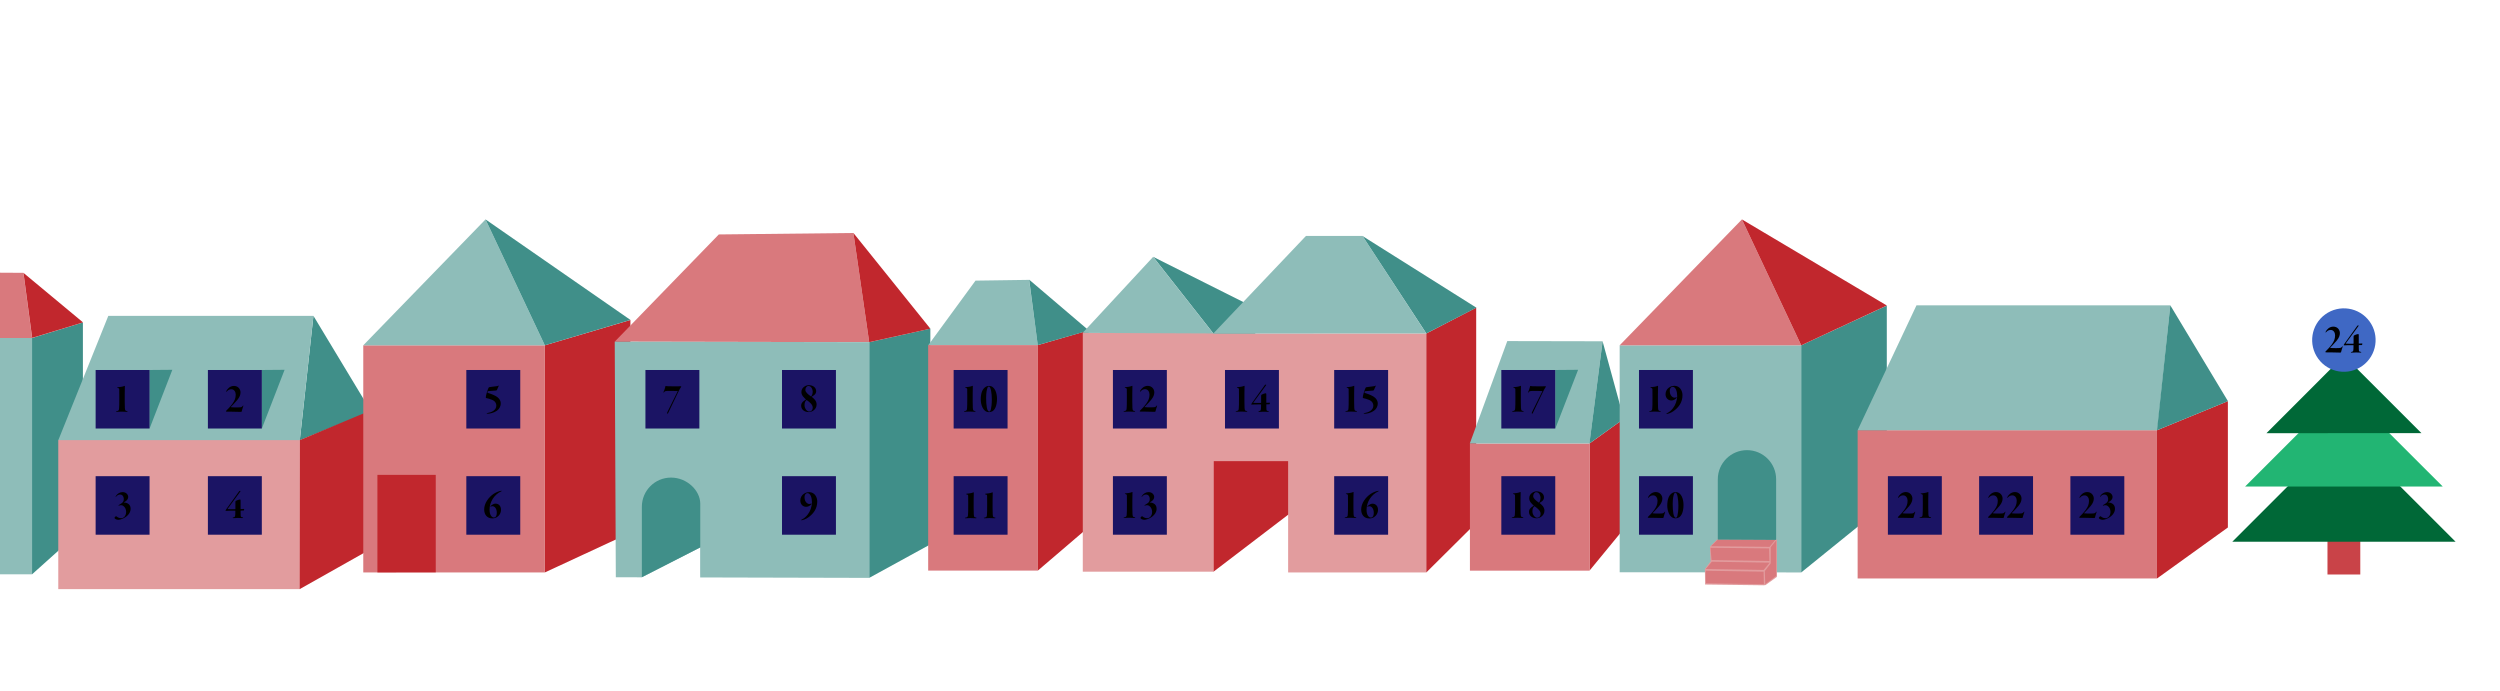
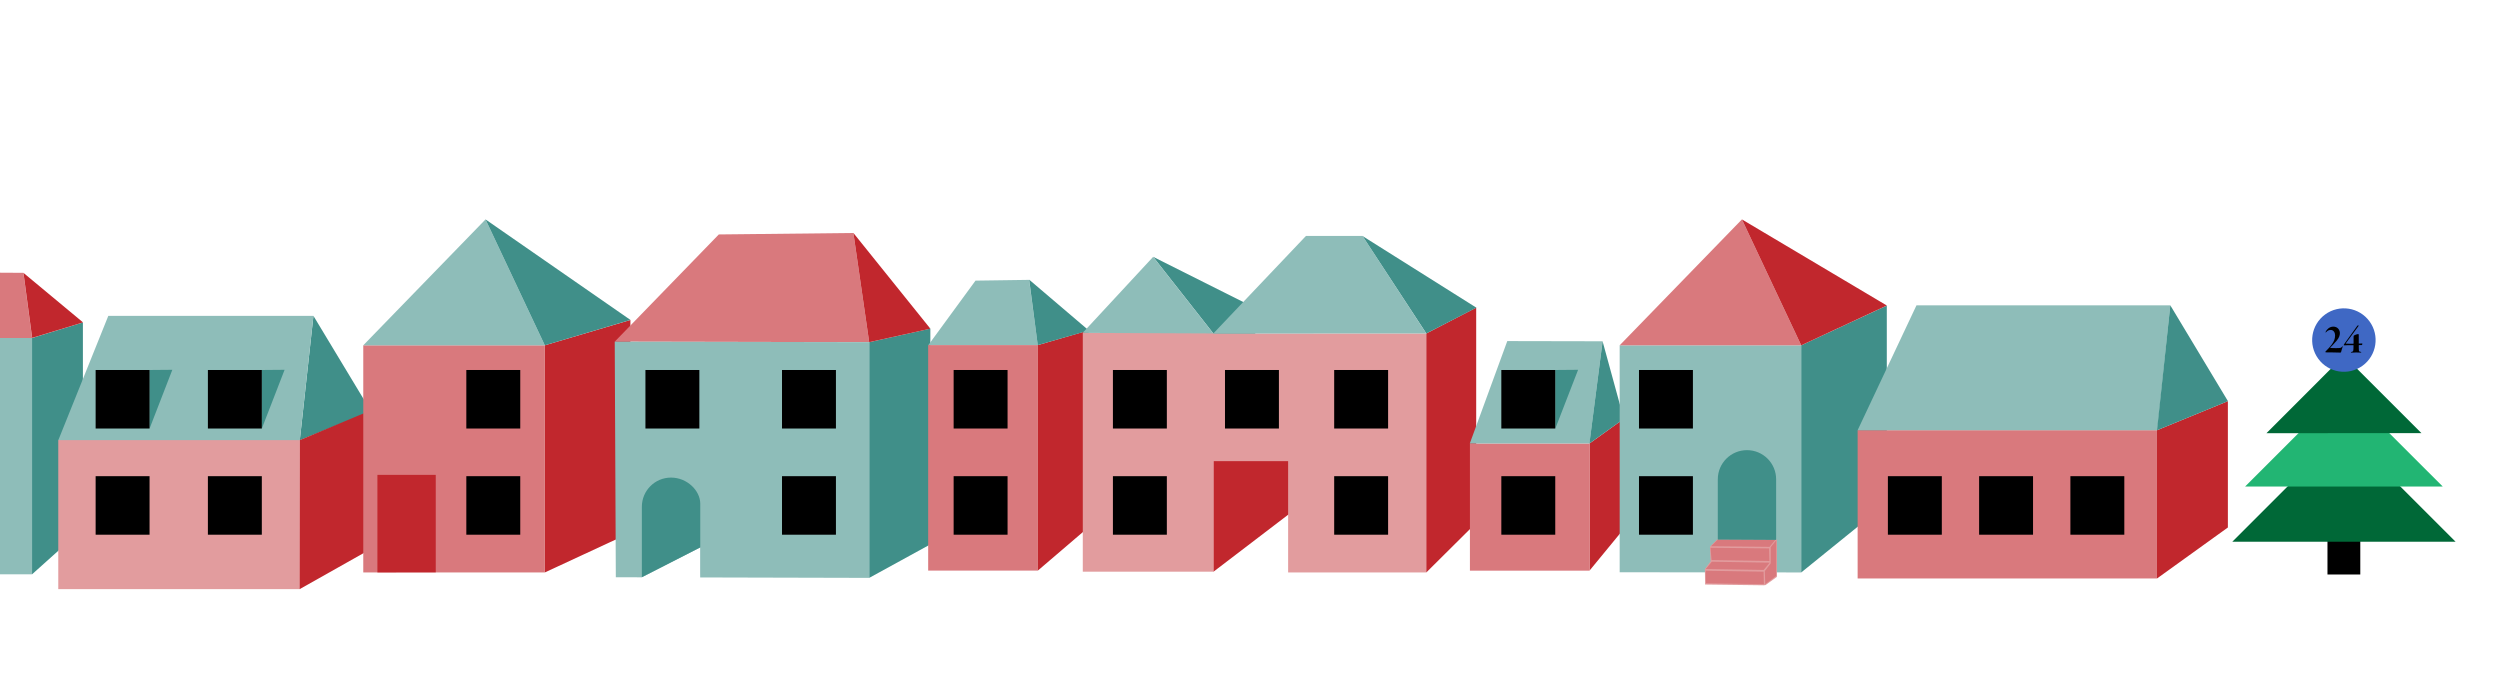
<svg xmlns="http://www.w3.org/2000/svg" version="1.1" id="husarod" x="0px" y="0px" viewBox="0 0 3908.2 1080" style="enable-background:new 0 0 3908.2 1080;" xml:space="preserve">
  <style type="text/css">
	.st0{fill:#D9797D;}
	.st1{fill:#8EBDB9;}
	.st2{fill:#408F89;}
	.st3{fill:#C1272D;}
	.st4{fill:#E29C9E;}
	.st5{fill:#5C9F9B;}
- 	.st6{fill:#C94348;}
	.st7{fill:#006837;}
	.st8{fill:#22B573;}
	.st9{fill:#3F68C4;}
	.st10{fill:#0071BC;}
	.st11{fill:#B3B3B3;}
	.st12{fill:#006837;}
	.st13{fill:#22B573;}
	.st14{fill:#666666;}
	.st15{fill:#F7931E;}
	.st16{fill:#F15A24;}
	.st17{fill:#D4145A;}
	.st18{fill:#2E3192;}
	.st19{fill:#9E005D;}
	.st20{fill:#A67C52;}
	.st21{fill:#754C24;}
	.st22{fill:#00A99D;}
	.st23{fill:#C1272D;}
	.st24{fill:#ED1E79;}
	.st25{fill:#39B54A;}
- 	.st26{fill:#1B1464;}
	.st27{display:inline;opacity:0.6;}
	.st28{opacity:0.8;fill:none;stroke:#000000;stroke-miterlimit:10;}
	.st29{display:inline;opacity:0.72;}
	.st30{fill:#C69C6D;}
	.st31{fill:url(#SVGID_1_);}
	.st32{fill:url(#SVGID_2_);}
	.st33{display:inline;opacity:0.8;fill:none;stroke:#000000;stroke-miterlimit:10;}
	.st34{display:inline;opacity:0.7;fill:#FCEE21;}
	.st35{display:inline;fill:#999999;}
	.st36{display:inline;fill:#FBAE17;}
	.st37{opacity:0.8;fill:#E6E6E6;}
	.st38{fill:#C7B299;}
	.st39{fill:#603813;stroke:#C69C6D;stroke-miterlimit:10;}
	.st40{display:inline;fill:#E6E6E6;}
	.st41{display:inline;fill:#9E005D;}
	.st42{display:inline;fill:#0071BC;}
	.st43{display:inline;fill:none;stroke:#ED1C24;stroke-miterlimit:10;}
	.st44{fill:#603813;}
	.st45{fill:none;stroke:#006837;stroke-width:2;stroke-linecap:round;stroke-miterlimit:10;stroke-dasharray:1.017,6.102;}
	.st46{display:inline;fill:#FFFF00;}
	.st47{fill:#FF00FF;}
	.st48{fill:#FF0000;}
	.st49{fill:#4D4D4D;}
	.st50{fill:#00FF00;}
	.st51{fill:none;}
	.st52{display:inline;fill:none;stroke:#006837;stroke-miterlimit:10;}
	.st53{display:inline;fill:#C69C6D;}
	.st54{display:inline;fill:none;stroke:#F2F2F2;stroke-miterlimit:10;}
	.st55{display:inline;fill:#4D4D4D;}
</style>
  <g>
    <polygon class="st0" points="0,528.4 0,426.3 36.6,426.5 50.2,528.4  " />
    <rect x="0" y="528.4" class="st1" width="50.1" height="369.4" />
    <polygon class="st2" points="129.6,826.5 50.1,897.8 50.1,528.4 129.6,504.1  " />
    <polygon class="st3" points="36.7,426.6 129.8,504 50.3,528.2  " />
    <polygon class="st4" points="469.1,921 91.1,921 91.1,688.1 170.3,645.3 469.1,645.3  " />
    <polygon class="st2" points="490,493.8 468.7,688.1 580.1,643.2  " />
    <polygon class="st1" points="468.7,688 91.2,688 169.3,493.8 490,493.8  " />
    <polygon class="st3" points="468.9,687.9 468.6,920.9 610.2,841.1 610.2,628.7  " />
    <rect x="567.9" y="539.8" class="st0" width="283.7" height="355.1" />
    <polygon class="st3" points="985.5,832.8 851.7,894.9 851.7,539.8 985.5,500.2  " />
    <polygon class="st1" points="567.9,539.8 759,343 851.7,539.8  " />
    <polygon class="st0" points="961,534.1 1123.7,366.5 1334.1,364.2 1358.8,534.9  " />
    <polygon class="st2" points="985.5,500.1 759,343 851.7,539.8  " />
    <polygon class="st2" points="1358.8,534.9 1454.4,513.7 1454.4,851 1358.8,903.4  " />
    <polygon class="st3" points="1334.1,364.2 1358.8,534.9 1454.4,513.8  " />
    <polygon class="st1" points="1451,539.8 1525,438.7 1608.8,437.5 1622.4,539.8  " />
    <rect x="1451" y="539.5" class="st0" width="171.3" height="352.5" />
    <polygon class="st3" points="1701.8,824.1 1622.3,892.1 1622.3,539.5 1701.8,516.4  " />
    <polygon class="st1" points="961,534.1 962.7,902.4 1003.4,902.5 1094.6,855.8 1094.6,902.7 1358.8,903.4 1358.8,534.9  " />
    <path class="st2" d="M1049,746.6L1049,746.6c-25.2,0-45.6,20.4-45.6,45.6v110.1l91.2-46.5v46.9l0.1-5V787.2   C1094.6,767,1074.2,746.6,1049,746.6z" />
    <polyline class="st3" points="590,894.8 590,742.4 681.2,742.4 681.2,894.7  " />
    <polygon class="st2" points="233.8,578.4 269.4,578.1 233.8,670  " />
    <polygon class="st2" points="409.3,578.4 444.9,578.1 409.3,670  " />
    <polygon class="st2" points="1608.9,437.2 1702.1,516.6 1622.3,539.5  " />
    <polygon class="st5" points="1962.3,635.9 1897.1,674.6 1897.1,519.5 1962.3,480.8  " />
    <polygon class="st3" points="1896.8,674.7 1896.8,893.9 2015.9,803 2016.1,604  " />
    <polygon class="st4" points="1896.8,521.3 1896.8,520.4 1692.7,520.4 1692.7,893.7 1896.8,893.7 1896.8,720.9 2013.7,720.9    2013.7,894.9 2229.7,894.9 2229.7,521.3  " />
    <polygon class="st3" points="2229.7,521.3 2307.7,480.9 2307.7,817.4 2229.7,894.9  " />
    <polygon class="st2" points="2129.7,368.8 2308,481 2229.7,521.3  " />
    <polygon class="st2" points="1802.7,401.5 1961,480.9 1896.8,521.3  " />
    <polygon class="st1" points="1896.7,521.4 2041.6,368.8 2130.1,368.8 2229.7,521.3  " />
    <polygon class="st1" points="1692.5,520.4 1802.7,401.5 1896.8,521.3  " />
    <polygon class="st3" points="2536.9,828.7 2484.8,892.1 2484.8,693.3 2538.5,654.7  " />
    <rect x="2297.9" y="693.3" class="st0" width="186.8" height="198.8" />
    <polygon class="st1" points="2297.7,693.3 2356.3,533.2 2505.3,533.5 2484.8,693.3  " />
    <polygon class="st2" points="2505.3,533.6 2538.5,654.8 2484.7,693.3  " />
    <polygon class="st1" points="2815.8,894.9 2532,894.6 2532,539.8 2815.8,539.8  " />
    <polygon class="st2" points="2949.6,786.6 2815.8,894.9 2815.8,539.8 2949.6,477.7  " />
    <polygon class="st0" points="2532,539.8 2723.1,343 2815.8,539.8  " />
    <polygon class="st3" points="2949.6,477.6 2723.1,343 2815.8,539.8  " />
    <rect x="3638.5" y="775.5" class="st6" width="51.3" height="122.6" />
    <polygon class="st7" points="3489.7,846.9 3664.2,672.4 3838.8,846.9  " />
    <polygon class="st8" points="3509.7,760.6 3664.2,606.2 3818.7,760.6  " />
    <polygon class="st7" points="3543.1,677.2 3664.2,556 3785.4,677.1  " />
    <g>
      <polygon class="st4" points="2684.2,843.5 2777.8,843.5 2777.8,901.8 2760.1,914.6 2757.5,915 2665.5,913.8 2665.2,889.5     2674.1,877.6 2673.1,854.8   " />
      <g>
        <polygon class="st0" points="2766.3,854.9 2674.8,853.9 2685.3,843.5 2775.8,843.5    " />
        <polygon class="st0" points="2757.1,891 2666.6,889.5 2676.1,878.1 2766.6,879.6    " />
        <polygon class="st0" points="2766.1,877 2675.6,875.5 2674,856.3 2765.6,857.3    " />
        <polygon class="st0" points="2757.5,913.3 2667,911.8 2666.5,892.2 2757,893.7    " />
        <polygon class="st0" points="2759.6,913.1 2758.9,892.8 2768.1,880.7 2768.1,855.4 2776.8,844.6 2776.8,900.3    " />
      </g>
    </g>
    <path class="st2" d="M2685.4,843.5v-94.2c0-25.2,20.4-45.6,45.6-45.6h0c25.2,0,45.6,20.4,45.6,45.6v94.7" />
    <g>
      <ellipse transform="matrix(0.8081 -0.589 0.589 0.8081 390.0561 2260.333)" class="st9" cx="3664.2" cy="531.5" rx="49.6" ry="49.6" />
    </g>
    <polygon class="st2" points="2431.4,578.4 2467,578.1 2431.4,670  " />
    <rect x="2904" y="672.5" class="st0" width="467.9" height="231.8" />
    <polygon class="st1" points="3372.5,672.5 2904,672.5 2996,477.3 3392.8,477.3  " />
    <polygon class="st3" points="3371.9,672.6 3371.9,904.4 3482.8,824.6 3482.8,627.1  " />
    <polygon class="st2" points="3392.8,477.3 3372,672.6 3482.9,627.1  " />
  </g>
  <g class="ovirkur_gluggi_group">
    <g>
      <rect id="dagur4" x="325" y="744.4" class="st26 gluggi" width="84.3" height="91.5" />
    </g>
    <g>
      <rect id="dagur6" x="729" y="744.4" class="st26 gluggi" width="84.3" height="91.5" />
    </g>
    <g>
      <rect id="dagur5" x="729" y="578.4" class="st26 gluggi" width="84.3" height="91.5" />
    </g>
    <g>
      <rect id="dagur2" x="325" y="578.4" class="st26 gluggi" width="84.3" height="91.5" />
    </g>
    <g>
      <rect id="dagur1" x="149.5" y="578.4" class="st26 gluggi" width="84.3" height="91.5" />
    </g>
    <g>
      <rect id="dagur9" x="1222.5" y="744.4" class="st26 gluggi" width="84.3" height="91.5" />
    </g>
    <g>
      <rect id="dagur11" x="1490.8" y="744.4" class="st26 gluggi" width="84.3" height="91.5" />
    </g>
    <g>
      <rect id="dagur7" x="1009" y="578.4" class="st26 gluggi" width="84.3" height="91.5" />
    </g>
    <g>
      <rect id="dagur8" x="1222.5" y="578.4" class="st26 gluggi" width="84.3" height="91.5" />
    </g>
    <g>
      <rect id="dagur10" x="1490.8" y="578.4" class="st26 gluggi" width="84.3" height="91.5" />
    </g>
    <g>
      <rect id="dagur13" x="1739.8" y="744.4" class="st26 gluggi" width="84.3" height="91.5" />
    </g>
    <g>
      <rect id="dagur16" x="2085.7" y="744.4" class="st26 gluggi" width="84.3" height="91.5" />
    </g>
    <g>
      <rect id="dagur18" x="2347" y="744.4" class="st26 gluggi" width="84.3" height="91.5" />
    </g>
    <g>
      <rect id="dagur20" x="2562.2" y="744.4" class="st26 gluggi" width="84.3" height="91.5" />
    </g>
    <g>
      <rect id="dagur12" x="1739.8" y="578.4" class="st26 gluggi" width="84.3" height="91.5" />
    </g>
    <g>
      <rect id="dagur14" x="1915" y="578.4" class="st26 gluggi" width="84.3" height="91.5" />
    </g>
    <g>
      <rect id="dagur15" x="2085.7" y="578.4" class="st26 gluggi" width="84.3" height="91.5" />
    </g>
    <g>
      <rect id="dagur17" x="2347" y="578.4" class="st26 gluggi" width="84.3" height="91.5" />
    </g>
    <g>
      <rect id="dagur19" x="2562.2" y="578.4" class="st26 gluggi" width="84.3" height="91.5" />
    </g>
    <g>
      <rect id="dagur21" x="2951.3" y="744.4" class="st26 gluggi" width="84.3" height="91.5" />
    </g>
    <g>
      <rect id="dagur22" x="3093.9" y="744.4" class="st26 gluggi" width="84.3" height="91.5" />
    </g>
    <g>
      <rect id="dagur23" x="3236.6" y="744.4" class="st26 gluggi" width="84.3" height="91.5" />
    </g>
    <g>
      <rect id="dagur3" x="149.5" y="744.4" class="st26 gluggi" width="84.3" height="91.5" />
    </g>
  </g>
  <g id="Tölur">
    <g>
      <path class="tala" d="M1060.9,603.9c1.6-0.1,2.7-0.1,3.2-0.1c0.3,0,0.8,0.1,0.9,0.3s-0.1,0.5-0.2,0.7c-0.7,0.9-3,4.7-5.3,9.6    c-5,10.5-10.1,21.1-15.1,31.5c-0.2,0.4-0.4,0.8-0.7,0.8c-0.5,0-0.9-0.4-0.9-0.9c0-0.5,0.5-1.5,1.1-2.8    c5.5-10.9,10.9-21.9,15.5-31.3c0.1-0.2-0.1-0.4-0.3-0.4c-0.9-0.1-3.4-0.2-10-0.2c-4.9,0-5.5,0-7.1,0.1c-2.4,0.2-2.6,0.4-3.5,1.6    c-0.3,0.5-0.7,0.9-1.1,0.9c-0.3,0-0.5-0.5,0.1-1.5c0.4-0.8,2-4.5,2.5-7.3c0.1-0.6,0.2-1.2,0.3-1.4c0.1-0.2,0.5-0.1,0.9,0    c1.1,0.3,3.7,0.4,9.1,0.4C1057.5,604,1060.2,603.9,1060.9,603.9z" />
    </g>
    <g>
      <path class="tala" d="M1275.9,611.6c0,2.7-1.4,4.7-3.2,6.1c-1.3,1-2.4,1.7-3.7,2.5c-0.1,0.1-0.1,0.2,0.1,0.3    c3.1,2.5,7.5,5.9,7.5,11.8c0,4.4-2.2,7.4-4.8,9.3c-2.2,1.7-5.1,2.6-7.5,2.6c-6.9,0-11.9-4.1-11.9-10.1c0-3.2,1.6-5.3,4.3-7.4    c0.9-0.7,1.9-1.2,3-2c0.2-0.1,0.2-0.3,0.1-0.4c-2.7-2.5-7-6.1-7-11.3c0-4.3,2-6.9,4.9-8.8c2-1.3,4.4-2.1,6.9-2.1    C1271.6,602.3,1275.9,606.3,1275.9,611.6z M1268.3,642.3c1.3-1,2.2-2.6,2.2-5.3c0-4.3-4.5-8.2-9.2-11.5c-0.2-0.1-0.5-0.1-0.6,0.1    c-2.2,1.6-3,4.2-3,7.8c0,5.1,3.7,10,7.4,10C1266.4,643.3,1267.4,643,1268.3,642.3z M1259,609.7c0,3.2,4,6.8,8.8,10    c0.2,0.1,0.3,0,0.3-0.1c1.1-1.2,2.4-3.6,2.4-7.6c0-2.6-1.9-8.6-6.6-8.6C1261.1,603.3,1259,606.4,1259,609.7z" />
    </g>
    <g>
      <path class="tala" d="M1509.8,605.3c3.3-0.4,7.2-0.8,9.3-1.7c0.5-0.2,1.1-0.5,1.4-0.5c0.1,0,0.3,0.1,0.3,0.5    c0,0.9-0.1,7.4-0.2,11.9c-0.1,5.7,0,19.2,0.2,22c0.3,4.2,0.7,4.6,3.2,5c0.8,0.1,1.1,0.4,1.1,0.7s-0.4,0.5-1.3,0.5    c-3.8,0-6.2-0.3-8.4-0.3c-3.6,0-4.9,0.3-7.4,0.3c-0.6,0-1.1-0.1-1.1-0.5c0-0.3,0.3-0.4,1.1-0.5c3-0.5,3.8-1.4,3.8-5.1    c0.2-1.9,0.3-5.5,0.3-17.1c0-8.2,0-10.5-0.1-12.2c-0.1-0.7-0.3-1.1-1-1.5c-0.4-0.2-0.7-0.3-1.3-0.4c-0.3-0.1-1-0.3-1-0.5    S1509.2,605.4,1509.8,605.3z" />
      <path class="tala" d="M1558.6,623.2c0,11.7-3.5,17.4-7,19.6c-1.6,1-3.6,1.5-5.6,1.5c-9.5,0-12.8-12.2-12.8-19.8    c0-10.7,2.9-17.1,8.3-20.1c1.5-0.8,3-1.1,4.6-1.1C1555.7,603.2,1558.6,615.5,1558.6,623.2z M1543.8,605.9c-0.9,2.4-2.2,7-2.2,16.1    c0,11.2,1.2,21.4,4.9,21.4c0.9,0,1.7-0.4,2.5-3.3c0.7-2.6,1.5-8.6,1.5-15.3c0-10.3-1.6-20.6-4.7-20.6    C1545.1,604.2,1544.2,604.8,1543.8,605.9z" />
    </g>
    <g>
      <path class="tala" d="M1759.3,605.3c3.3-0.4,7.2-0.8,9.3-1.7c0.5-0.2,1.1-0.5,1.4-0.5c0.1,0,0.3,0.1,0.3,0.5    c0,0.9-0.1,7.4-0.2,11.9c-0.1,5.7,0,19.2,0.2,22c0.3,4.2,0.7,4.6,3.2,5c0.8,0.1,1.1,0.4,1.1,0.7s-0.4,0.5-1.3,0.5    c-3.8,0-6.2-0.3-8.4-0.3c-3.6,0-4.9,0.3-7.4,0.3c-0.6,0-1.1-0.1-1.1-0.5c0-0.3,0.3-0.4,1.1-0.5c3-0.5,3.8-1.4,3.8-5.1    c0.2-1.9,0.3-5.5,0.3-17.1c0-8.2,0-10.5-0.1-12.2c-0.1-0.7-0.3-1.1-1-1.5c-0.4-0.2-0.7-0.3-1.3-0.4c-0.3-0.1-1-0.3-1-0.5    S1758.7,605.4,1759.3,605.3z" />
      <path class="tala" d="M1804.5,613.3c0,3.4-1.1,7.1-4.9,11.7c-4.5,5.3-6.1,6.7-10.1,10.9c-0.2,0.1-0.2,0.5,0.3,0.6    c1.6,0.3,6.1,0.3,9.6,0.3c3.1,0,4.6-0.2,5.6-0.3c1.1-0.1,1.8-0.7,2.8-1.8c0.5-0.9,0.8-0.9,0.9-0.9c0.3,0,0.3,0.9-0.1,1.6    c-0.5,1.1-2.2,7.3-2.3,7.8c-0.1,0.6-1.4,0.6-1.8,0.6c-2.2,0-10.6-0.3-13.5-0.3c-0.9,0-6,0-6.4,0c-1.8,0-2.6-0.1-2.8-0.4    c-0.3-0.3,0.2-0.8,0.6-1.4c3-3.1,5.8-5.7,9.5-10.7c3.4-4.8,5.1-8.6,5.1-14.3c0-3.8-2.2-8.3-6.8-8.3c-2.5,0-4.8,0.8-6.8,3.1    c-0.5,0.5-0.8,0.9-1.1,0.9c-0.4,0-0.2-0.7,0.1-1.4c1.1-2.2,2.9-4.1,4.3-5.2c1.8-1.4,4.6-2.6,7.4-2.6    C1800.8,603.2,1804.5,608.4,1804.5,613.3z" />
    </g>
    <g>
      <path class="tala" d="M1934.6,605.3c3.3-0.4,7.2-0.8,9.3-1.7c0.5-0.2,1.1-0.5,1.4-0.5c0.1,0,0.3,0.1,0.3,0.5    c0,0.9-0.1,7.4-0.2,11.9c-0.1,5.7,0,19.2,0.2,22c0.3,4.2,0.7,4.6,3.2,5c0.8,0.1,1.1,0.4,1.1,0.7s-0.4,0.5-1.3,0.5    c-3.8,0-6.2-0.3-8.4-0.3c-3.6,0-4.9,0.3-7.4,0.3c-0.6,0-1.1-0.1-1.1-0.5c0-0.3,0.3-0.4,1.1-0.5c3-0.5,3.8-1.4,3.8-5.1    c0.2-1.9,0.3-5.5,0.3-17.1c0-8.2,0-10.5-0.1-12.2c-0.1-0.7-0.3-1.1-1-1.5c-0.4-0.2-0.7-0.3-1.3-0.4c-0.3-0.1-1-0.3-1-0.5    S1934,605.4,1934.6,605.3z" />
      <path class="tala" d="M1979.6,629.3c0,0.2,0.1,0.4,0.3,0.4c0.6,0,4.3-0.1,5.1-0.2c0,0,0.2,0.2,0.2,0.5s-0.1,1.6-0.6,2l-4.7,0.1    c-0.1,0-0.3,0.2-0.3,0.5c0,1.8,0,3.8,0.1,5.6c0.1,3.6,0.3,4.1,2.8,4.4c0.5,0.1,1.1,0.3,1.1,0.7c0,0.1-0.2,0.5-1.1,0.5    c-1.7,0.1-5.5-0.2-7.2-0.2c-2.9,0-5.1,0.3-7,0.3c-0.5,0-1.1-0.3-1.1-0.5c0-0.3,0.4-0.5,1.1-0.7c2.4-0.5,2.8-0.9,3-4.9    c0.1-1.6,0.1-3.6,0.1-5.1c0-0.2-0.1-0.5-0.3-0.5c-7.5,0-12.6,0.1-14.3,0.3c-0.4,0-0.8-0.3-0.8-0.5c0-0.2,0.2-0.3,0.9-1.6    l20.3-28.3c0.3-0.4,0.7-0.8,1.1-0.8h0.5c1.1,0,0.5,0.7,0.3,1.1l-19.9,27.1c0,0.1,0.1,0.3,0.3,0.3c0.5,0.2,9.2,0.1,11.7,0.1    c0.1,0,0.3-0.1,0.3-0.3V619c0-0.5,0.1-1.6,0.7-2c0.6-0.5,4.9-2.2,6.7-2.2c0.4,0,0.7,0.5,0.7,1.7L1979.6,629.3z" />
    </g>
    <g>
      <path class="tala" d="M2106.1,605.3c3.3-0.4,7.2-0.8,9.3-1.7c0.5-0.2,1.1-0.5,1.4-0.5c0.1,0,0.3,0.1,0.3,0.5    c0,0.9-0.1,7.4-0.2,11.9c-0.1,5.7,0,19.2,0.2,22c0.3,4.2,0.7,4.6,3.2,5c0.8,0.1,1.1,0.4,1.1,0.7s-0.4,0.5-1.3,0.5    c-3.8,0-6.2-0.3-8.4-0.3c-3.6,0-4.9,0.3-7.4,0.3c-0.6,0-1.1-0.1-1.1-0.5c0-0.3,0.3-0.4,1.1-0.5c3-0.5,3.8-1.4,3.8-5.1    c0.2-1.9,0.3-5.5,0.3-17.1c0-8.2,0-10.5-0.1-12.2c-0.1-0.7-0.3-1.1-1-1.5c-0.4-0.2-0.7-0.3-1.3-0.4c-0.3-0.1-1-0.3-1-0.5    S2105.4,605.4,2106.1,605.3z" />
      <path class="tala" d="M2150.7,603.3c-0.7,1.4-2,4.2-2.8,6.3c-0.1,0.3-0.9,1-1.3,1c-3.4,0.4-8.8,0.7-12.3,0.9    c-0.3,0-0.5,0.1-0.7,0.3c-0.2,0.3-0.5,1.2-0.6,1.6c-0.1,0.3,0,0.6,0.7,0.9c2.4,0.7,8.3,2.7,12,4.8c5.5,3,8.1,7.2,8.1,11.5    c0,5.5-2.8,9.2-5.9,11.5c-4.7,3.4-11.2,4.7-14.1,4.7c-0.6,0-1.1-0.1-1.4-0.1c-0.3-0.1-0.6-0.2-0.6-0.4c0-0.3,0.3-0.5,1.1-0.5    c5.6-0.8,14-4,14-11.7c0-3.6-1.9-7-6.8-9c-2.4-1.1-6.8-2.3-9.2-2.8c-0.3-0.2-0.5-0.7-0.5-1c0.1-3.6,3.1-12.6,4.5-15.3    c0.2-0.3,1-0.7,1.1-0.7c1.6-0.3,4.6-0.7,8.4-1.1c2.4-0.3,4.8-0.5,5.7-1.2C2150.7,602.3,2150.9,602.9,2150.7,603.3z" />
    </g>
    <g>
      <path class="tala" d="M2366.7,605.3c3.3-0.4,7.2-0.8,9.3-1.7c0.5-0.2,1.1-0.5,1.4-0.5c0.1,0,0.3,0.1,0.3,0.5    c0,0.9-0.1,7.4-0.2,11.9c-0.1,5.7,0,19.2,0.2,22c0.3,4.2,0.7,4.6,3.2,5c0.8,0.1,1.1,0.4,1.1,0.7s-0.4,0.5-1.3,0.5    c-3.8,0-6.2-0.3-8.4-0.3c-3.6,0-4.9,0.3-7.4,0.3c-0.6,0-1.1-0.1-1.1-0.5c0-0.3,0.3-0.4,1.1-0.5c3-0.5,3.8-1.4,3.8-5.1    c0.2-1.9,0.3-5.5,0.3-17.1c0-8.2,0-10.5-0.1-12.2c-0.1-0.7-0.3-1.1-1-1.5c-0.4-0.2-0.7-0.3-1.3-0.4c-0.3-0.1-1-0.3-1-0.5    S2366,605.4,2366.7,605.3z" />
      <path class="tala" d="M2412.6,603.9c1.6-0.1,2.7-0.1,3.2-0.1c0.3,0,0.8,0.1,0.9,0.3c0.1,0.2-0.1,0.5-0.2,0.7    c-0.7,0.9-3,4.7-5.3,9.6c-5,10.5-10.1,21.1-15.1,31.5c-0.2,0.4-0.4,0.8-0.7,0.8c-0.5,0-0.9-0.4-0.9-0.9c0-0.5,0.5-1.5,1.1-2.8    c5.5-10.9,10.9-21.9,15.5-31.3c0.1-0.2-0.1-0.4-0.3-0.4c-0.9-0.1-3.4-0.2-10-0.2c-4.9,0-5.5,0-7.1,0.1c-2.4,0.2-2.6,0.4-3.5,1.6    c-0.3,0.5-0.7,0.9-1.1,0.9s-0.5-0.5,0.1-1.5c0.4-0.8,2-4.5,2.5-7.3c0.1-0.6,0.2-1.2,0.3-1.4c0.1-0.2,0.5-0.1,0.9,0    c1.1,0.3,3.7,0.4,9.1,0.4C2409.2,604,2411.9,603.9,2412.6,603.9z" />
    </g>
    <g>
      <path class="tala" d="M2581,605.3c3.3-0.4,7.2-0.8,9.3-1.7c0.5-0.2,1.1-0.5,1.4-0.5c0.1,0,0.3,0.1,0.3,0.5c0,0.9-0.1,7.4-0.2,11.9    c-0.1,5.7,0,19.2,0.2,22c0.3,4.2,0.7,4.6,3.2,5c0.8,0.1,1.1,0.4,1.1,0.7s-0.4,0.5-1.3,0.5c-3.8,0-6.2-0.3-8.4-0.3    c-3.6,0-4.9,0.3-7.4,0.3c-0.6,0-1.1-0.1-1.1-0.5c0-0.3,0.3-0.4,1.1-0.5c3-0.5,3.8-1.4,3.8-5.1c0.2-1.9,0.3-5.5,0.3-17.1    c0-8.2,0-10.5-0.1-12.2c-0.1-0.7-0.3-1.1-1-1.5c-0.4-0.2-0.7-0.3-1.3-0.4c-0.3-0.1-1-0.3-1-0.5S2580.3,605.4,2581,605.3z" />
      <path class="tala" d="M2630.2,617.8c0,11.6-6.4,19.5-14.2,25c-3.8,2.8-9.2,4.3-10.2,4.3c-0.6,0-0.8-0.1-0.8-0.3    c0-0.3,0.3-0.5,0.9-0.8c3.8-2,5.9-3.4,9.5-8c3.8-4.7,6.5-12.2,6.5-19.3c0-6-2-14-7.2-14c-0.7,0-1.7,0.4-2.3,0.9    c-1.1,1-2.1,2.7-2.1,5.5c0,7.4,4.5,10.6,7.6,10.6c0.5,0,2-0.3,2.7-0.6c0.3-0.1,0.7-0.3,0.7,0.1c0,0.2-0.1,0.7-0.7,1.3    c-1.9,2-4.7,3.6-7.8,3.6c-4.9,0-9.1-3.8-9.1-9.9c0-4.5,2.2-8.7,7-11.3c2.3-1.3,4.9-1.8,6.9-1.8    C2626.5,603.2,2630.2,611.4,2630.2,617.8z" />
    </g>
    <g>
      <path class="tala" d="M3657.9,520.7c0,3.4-1.1,7.1-4.9,11.7c-4.5,5.3-6.1,6.7-10.1,10.9c-0.2,0.1-0.2,0.5,0.3,0.6    c1.6,0.3,6.1,0.3,9.6,0.3c3.1,0,4.6-0.2,5.6-0.3c1.1-0.1,1.8-0.7,2.8-1.8c0.5-0.9,0.8-0.9,0.9-0.9c0.3,0,0.3,0.9-0.1,1.6    c-0.5,1.1-2.2,7.3-2.3,7.8c-0.1,0.6-1.4,0.6-1.8,0.6c-2.2,0-10.6-0.3-13.5-0.3c-0.9,0-6,0-6.4,0c-1.8,0-2.6-0.1-2.8-0.4    c-0.3-0.3,0.2-0.8,0.6-1.4c3-3.1,5.8-5.7,9.5-10.7c3.4-4.8,5.1-8.6,5.1-14.3c0-3.8-2.2-8.3-6.8-8.3c-2.5,0-4.8,0.8-6.8,3.1    c-0.5,0.5-0.8,0.9-1.1,0.9c-0.4,0-0.2-0.7,0.1-1.4c1.1-2.2,2.9-4.1,4.3-5.2c1.8-1.4,4.6-2.6,7.4-2.6    C3654.2,510.5,3657.9,515.7,3657.9,520.7z" />
      <path class="tala" d="M3687.4,536.7c0,0.2,0.1,0.4,0.3,0.4c0.6,0,4.3-0.1,5.1-0.2c0,0,0.2,0.2,0.2,0.5s-0.1,1.6-0.6,2l-4.7,0.1    c-0.1,0-0.3,0.2-0.3,0.5c0,1.8,0,3.8,0.1,5.6c0.1,3.6,0.3,4.1,2.8,4.4c0.5,0.1,1.1,0.3,1.1,0.7c0,0.1-0.2,0.5-1.1,0.5    c-1.7,0.1-5.5-0.2-7.2-0.2c-2.9,0-5.1,0.3-7,0.3c-0.5,0-1.1-0.3-1.1-0.5c0-0.3,0.4-0.5,1.1-0.7c2.4-0.5,2.8-0.9,3-4.9    c0.1-1.6,0.1-3.6,0.1-5.1c0-0.2-0.1-0.5-0.3-0.5c-7.5,0-12.6,0.1-14.3,0.3c-0.4,0-0.8-0.3-0.8-0.5c0-0.2,0.2-0.3,0.9-1.6    l20.3-28.3c0.3-0.4,0.7-0.8,1.1-0.8h0.5c1.1,0,0.5,0.7,0.3,1.1l-19.9,27.1c0,0.1,0.1,0.3,0.3,0.3c0.5,0.2,9.2,0.1,11.7,0.1    c0.1,0,0.3-0.1,0.3-0.3v-10.6c0-0.5,0.1-1.6,0.7-2c0.6-0.5,4.9-2.2,6.7-2.2c0.4,0,0.7,0.5,0.7,1.7L3687.4,536.7z" />
    </g>
    <g>
      <path class="tala" d="M2598.7,779.3c0,3.4-1.1,7.1-4.9,11.7c-4.5,5.3-6.1,6.7-10.1,10.9c-0.2,0.1-0.2,0.5,0.3,0.6    c1.6,0.3,6.1,0.3,9.6,0.3c3.1,0,4.6-0.2,5.6-0.3c1.1-0.1,1.8-0.7,2.8-1.8c0.5-0.9,0.8-0.9,0.9-0.9c0.3,0,0.3,0.9-0.1,1.6    c-0.5,1.1-2.2,7.3-2.3,7.8c-0.1,0.6-1.4,0.6-1.8,0.6c-2.2,0-10.6-0.3-13.5-0.3c-0.9,0-6,0-6.4,0c-1.8,0-2.6-0.1-2.8-0.4    c-0.3-0.3,0.2-0.8,0.6-1.4c3-3.1,5.8-5.7,9.5-10.7c3.4-4.8,5.1-8.6,5.1-14.3c0-3.8-2.2-8.3-6.8-8.3c-2.5,0-4.8,0.8-6.8,3.1    c-0.5,0.5-0.8,0.9-1.1,0.9c-0.4,0-0.2-0.7,0.1-1.4c1.1-2.2,2.9-4.1,4.3-5.2c1.8-1.4,4.6-2.6,7.4-2.6    C2594.9,769.2,2598.7,774.4,2598.7,779.3z" />
      <path class="tala" d="M2631.8,789.2c0,11.7-3.5,17.4-7,19.6c-1.6,1-3.6,1.5-5.6,1.5c-9.5,0-12.8-12.2-12.8-19.8    c0-10.7,2.9-17.1,8.3-20.1c1.5-0.8,3-1.1,4.6-1.1C2629,769.2,2631.8,781.5,2631.8,789.2z M2617.1,771.9c-0.9,2.4-2.2,7-2.2,16.1    c0,11.2,1.2,21.4,4.9,21.4c0.9,0,1.7-0.4,2.5-3.3c0.7-2.6,1.5-8.6,1.5-15.3c0-10.3-1.6-20.6-4.7-20.6    C2618.3,770.2,2617.5,770.8,2617.1,771.9z" />
    </g>
    <g>
      <path class="tala" d="M2989.6,779.3c0,3.4-1.1,7.1-4.9,11.7c-4.5,5.3-6.1,6.7-10.1,10.9c-0.2,0.1-0.2,0.5,0.3,0.6    c1.6,0.3,6.1,0.3,9.6,0.3c3.1,0,4.6-0.2,5.6-0.3c1.1-0.1,1.8-0.7,2.8-1.8c0.5-0.9,0.8-0.9,0.9-0.9c0.3,0,0.3,0.9-0.1,1.6    c-0.5,1.1-2.2,7.3-2.3,7.8c-0.1,0.6-1.4,0.6-1.8,0.6c-2.2,0-10.6-0.3-13.5-0.3c-0.9,0-6,0-6.4,0c-1.8,0-2.6-0.1-2.8-0.4    c-0.3-0.3,0.2-0.8,0.6-1.4c3-3.1,5.8-5.7,9.5-10.7c3.4-4.8,5.1-8.6,5.1-14.3c0-3.8-2.2-8.3-6.8-8.3c-2.5,0-4.8,0.8-6.8,3.1    c-0.5,0.5-0.8,0.9-1.1,0.9c-0.4,0-0.2-0.7,0.1-1.4c1.1-2.2,2.9-4.1,4.3-5.2c1.8-1.4,4.6-2.6,7.4-2.6    C2985.8,769.2,2989.6,774.4,2989.6,779.3z" />
      <path class="tala" d="M3003.6,771.3c3.3-0.4,7.2-0.8,9.3-1.7c0.5-0.2,1.1-0.5,1.4-0.5c0.1,0,0.3,0.1,0.3,0.5    c0,0.9-0.1,7.4-0.2,11.9c-0.1,5.7,0,19.2,0.2,22c0.3,4.2,0.7,4.6,3.2,5c0.8,0.1,1.1,0.4,1.1,0.7s-0.4,0.5-1.3,0.5    c-3.8,0-6.2-0.3-8.4-0.3c-3.6,0-4.9,0.3-7.4,0.3c-0.6,0-1.1-0.1-1.1-0.5c0-0.3,0.3-0.4,1.1-0.5c3-0.5,3.8-1.4,3.8-5.1    c0.2-1.9,0.3-5.5,0.3-17.1c0-8.2,0-10.5-0.1-12.2c-0.1-0.7-0.3-1.1-1-1.5c-0.4-0.2-0.7-0.3-1.4-0.4c-0.3-0.1-1-0.3-1-0.5    S3003,771.4,3003.6,771.3z" />
    </g>
    <g>
      <path class="tala" d="M3130.6,779.3c0,3.4-1.1,7.1-4.9,11.7c-4.5,5.3-6.1,6.7-10.1,10.9c-0.2,0.1-0.2,0.5,0.3,0.6    c1.6,0.3,6.1,0.3,9.6,0.3c3.1,0,4.6-0.2,5.6-0.3c1.1-0.1,1.8-0.7,2.8-1.8c0.5-0.9,0.8-0.9,0.9-0.9c0.3,0,0.3,0.9-0.1,1.6    c-0.5,1.1-2.2,7.3-2.3,7.8c-0.1,0.6-1.4,0.6-1.8,0.6c-2.2,0-10.6-0.3-13.5-0.3c-0.9,0-6,0-6.4,0c-1.8,0-2.6-0.1-2.8-0.4    c-0.3-0.3,0.2-0.8,0.6-1.4c3-3.1,5.8-5.7,9.5-10.7c3.4-4.8,5.1-8.6,5.1-14.3c0-3.8-2.2-8.3-6.8-8.3c-2.5,0-4.8,0.8-6.8,3.1    c-0.5,0.5-0.8,0.9-1.1,0.9c-0.4,0-0.2-0.7,0.1-1.4c1.1-2.2,2.9-4.1,4.3-5.2c1.8-1.4,4.6-2.6,7.4-2.6    C3126.8,769.2,3130.6,774.4,3130.6,779.3z" />
      <path class="tala" d="M3160.2,779.3c0,3.4-1.1,7.1-4.9,11.7c-4.5,5.3-6.1,6.7-10.1,10.9c-0.2,0.1-0.2,0.5,0.3,0.6    c1.6,0.3,6.1,0.3,9.6,0.3c3.1,0,4.6-0.2,5.6-0.3c1.1-0.1,1.8-0.7,2.8-1.8c0.5-0.9,0.8-0.9,0.9-0.9c0.3,0,0.3,0.9-0.1,1.6    c-0.5,1.1-2.2,7.3-2.3,7.8c-0.1,0.6-1.4,0.6-1.8,0.6c-2.2,0-10.6-0.3-13.5-0.3c-0.9,0-6,0-6.4,0c-1.8,0-2.6-0.1-2.8-0.4    c-0.3-0.3,0.2-0.8,0.6-1.4c3-3.1,5.8-5.7,9.5-10.7c3.4-4.8,5.1-8.6,5.1-14.3c0-3.8-2.2-8.3-6.8-8.3c-2.5,0-4.8,0.8-6.8,3.1    c-0.5,0.5-0.8,0.9-1.1,0.9c-0.4,0-0.2-0.7,0.1-1.4c1.1-2.2,2.9-4.1,4.3-5.2c1.8-1.4,4.6-2.6,7.4-2.6    C3156.5,769.2,3160.2,774.4,3160.2,779.3z" />
    </g>
    <g>
      <path class="tala" d="M3273.2,779.3c0,3.4-1.1,7.1-4.9,11.7c-4.5,5.3-6.1,6.7-10.1,10.9c-0.2,0.1-0.2,0.5,0.3,0.6    c1.6,0.3,6.1,0.3,9.6,0.3c3.1,0,4.6-0.2,5.6-0.3c1.1-0.1,1.8-0.7,2.8-1.8c0.5-0.9,0.8-0.9,0.9-0.9c0.3,0,0.3,0.9-0.1,1.6    c-0.5,1.1-2.2,7.3-2.3,7.8c-0.1,0.6-1.4,0.6-1.8,0.6c-2.2,0-10.6-0.3-13.5-0.3c-0.9,0-6,0-6.4,0c-1.8,0-2.6-0.1-2.8-0.4    c-0.3-0.3,0.2-0.8,0.6-1.4c3-3.1,5.8-5.7,9.5-10.7c3.4-4.8,5.1-8.6,5.1-14.3c0-3.8-2.2-8.3-6.8-8.3c-2.5,0-4.8,0.8-6.8,3.1    c-0.5,0.5-0.8,0.9-1.1,0.9c-0.4,0-0.2-0.7,0.1-1.4c1.1-2.2,2.9-4.1,4.3-5.2c1.8-1.4,4.6-2.6,7.4-2.6    C3269.4,769.2,3273.2,774.4,3273.2,779.3z" />
      <path class="tala" d="M3284.1,775.8c-0.7,0.9-0.9,0.9-1,0.9c-0.3,0-0.4-0.3-0.1-0.9c2.3-4,6.5-6.5,10.7-6.5c5.9,0,8.8,4.3,8.8,7.4    c0,3.9-2.4,6.3-6.8,8.6c0,0.1-0.1,0.3,0.1,0.3c0.4,0,0.3,0,0.8,0c2,0.1,5,0.9,7,2.8c1.6,1.6,2.7,3.6,2.7,7.1    c0,4.6-3,10.6-10.9,14.6c-2.4,1.2-5.7,2.5-8.4,2.5c-2.2,0-5.9-1.2-5.9-3.2c0-0.3,0.7-1.3,2-2.3c0.1-0.1,0.7-0.1,0.8,0    c0.8,0.5,3.4,3,7.5,3c2.2,0,3.6-0.8,4.7-1.8c1.5-1.3,3.2-3.9,3.2-8.1c0-3.6-1.6-6.8-3.2-8.2c-1.8-1.7-3-2.2-4.9-2.2    c-0.7,0-2,0.2-2.7,0.5c-0.7,0.2-1.2,0.3-1.2,0c0-0.3,0.2-0.7,0.6-0.9c1-0.6,1.8-0.9,3.3-2c2.4-1.6,4.4-3.1,4.4-7.1    c0-4.8-2.6-7.2-5.8-7.2C3287.8,773,3285.7,773.9,3284.1,775.8z" />
    </g>
    <g>
      <path class="tala" d="M2366.2,771.3c3.3-0.4,7.2-0.8,9.3-1.7c0.5-0.2,1.1-0.5,1.4-0.5c0.1,0,0.3,0.1,0.3,0.5    c0,0.9-0.1,7.4-0.2,11.9c-0.1,5.7,0,19.2,0.2,22c0.3,4.2,0.7,4.6,3.2,5c0.8,0.1,1.1,0.4,1.1,0.7s-0.4,0.5-1.3,0.5    c-3.8,0-6.2-0.3-8.4-0.3c-3.6,0-4.9,0.3-7.4,0.3c-0.6,0-1.1-0.1-1.1-0.5c0-0.3,0.3-0.4,1.1-0.5c3-0.5,3.8-1.4,3.8-5.1    c0.2-1.9,0.3-5.5,0.3-17.1c0-8.2,0-10.5-0.1-12.2c-0.1-0.7-0.3-1.1-1-1.5c-0.4-0.2-0.7-0.3-1.3-0.4c-0.3-0.1-1-0.3-1-0.5    S2365.6,771.4,2366.2,771.3z" />
      <path class="tala" d="M2413.7,777.6c0,2.7-1.4,4.7-3.2,6.1c-1.3,1-2.4,1.7-3.7,2.5c-0.1,0.1-0.1,0.2,0.1,0.3    c3.1,2.5,7.5,5.9,7.5,11.8c0,4.4-2.2,7.4-4.8,9.3c-2.2,1.7-5.1,2.6-7.5,2.6c-6.9,0-11.9-4.1-11.9-10.1c0-3.2,1.6-5.3,4.3-7.4    c0.9-0.7,1.9-1.2,3-2c0.2-0.1,0.2-0.3,0.1-0.4c-2.7-2.5-7-6.1-7-11.3c0-4.3,2-6.9,4.9-8.8c2-1.3,4.4-2.1,6.9-2.1    C2409.5,768.3,2413.7,772.3,2413.7,777.6z M2406.2,808.3c1.3-1,2.2-2.6,2.2-5.3c0-4.3-4.5-8.2-9.2-11.5c-0.2-0.1-0.5-0.1-0.6,0.1    c-2.2,1.6-3,4.2-3,7.8c0,5.1,3.7,10,7.4,10C2404.2,809.3,2405.2,809,2406.2,808.3z M2396.8,775.7c0,3.2,4,6.8,8.8,10    c0.2,0.1,0.3,0,0.3-0.1c1.1-1.2,2.4-3.6,2.4-7.6c0-2.6-1.9-8.6-6.6-8.6C2398.9,769.3,2396.8,772.4,2396.8,775.7z" />
    </g>
    <g>
      <path class="tala" d="M2105,771.3c3.3-0.4,7.2-0.8,9.3-1.7c0.5-0.2,1.1-0.5,1.4-0.5c0.1,0,0.3,0.1,0.3,0.5c0,0.9-0.1,7.4-0.2,11.9    c-0.1,5.7,0,19.2,0.2,22c0.3,4.2,0.7,4.6,3.2,5c0.8,0.1,1.1,0.4,1.1,0.7s-0.4,0.5-1.3,0.5c-3.8,0-6.2-0.3-8.4-0.3    c-3.6,0-4.9,0.3-7.4,0.3c-0.6,0-1.1-0.1-1.1-0.5c0-0.3,0.3-0.4,1.1-0.5c3-0.5,3.8-1.4,3.8-5.1c0.2-1.9,0.3-5.5,0.3-17.1    c0-8.2,0-10.5-0.1-12.2c-0.1-0.7-0.3-1.1-1-1.5c-0.4-0.2-0.7-0.3-1.3-0.4c-0.3-0.1-1-0.3-1-0.5S2104.4,771.4,2105,771.3z" />
      <path class="tala" d="M2155.4,767.5c0,0.1-0.2,0.6-1,0.8c-10.9,5-18.1,16.7-18.1,28.4c0,4.4,0.8,7.4,2.3,9.6c1.2,1.9,3,2.8,4.5,2.8    c1.7,0,4.5-1.1,4.5-7.6c0-5.9-3-10.1-6.8-10.1c-0.9,0-1.7,0.3-2.4,0.6c-0.2,0.1-0.9,0.4-0.9-0.1c0-0.3,0.2-0.5,0.5-0.9    c0.7-0.5,2.2-1.8,4-2.7c0.9-0.5,2.3-0.9,3.6-0.9c5.2,0,8.6,4,8.6,9.5c0,5.3-2.4,9.1-6.3,11.6c-2,1.3-5,2-7.1,2    c-8.6,0-12.9-6.1-12.9-14c0-9.4,6.6-19,15.1-24.6c3.8-2.4,9.3-4.5,11.4-4.5C2155,767.2,2155.4,767.4,2155.4,767.5z" />
    </g>
    <g>
      <path class="tala" d="M1759.4,771.3c3.3-0.4,7.2-0.8,9.3-1.7c0.5-0.2,1.1-0.5,1.4-0.5c0.1,0,0.3,0.1,0.3,0.5    c0,0.9-0.1,7.4-0.2,11.9c-0.1,5.7,0,19.2,0.2,22c0.3,4.2,0.7,4.6,3.2,5c0.8,0.1,1.1,0.4,1.1,0.7s-0.4,0.5-1.3,0.5    c-3.8,0-6.2-0.3-8.4-0.3c-3.6,0-4.9,0.3-7.4,0.3c-0.6,0-1.1-0.1-1.1-0.5c0-0.3,0.3-0.4,1.1-0.5c3-0.5,3.8-1.4,3.8-5.1    c0.2-1.9,0.3-5.5,0.3-17.1c0-8.2,0-10.5-0.1-12.2c-0.1-0.7-0.3-1.1-1-1.5c-0.4-0.2-0.7-0.3-1.3-0.4c-0.3-0.1-1-0.3-1-0.5    S1758.8,771.4,1759.4,771.3z" />
      <path class="tala" d="M1785.9,775.8c-0.7,0.9-0.9,0.9-1,0.9c-0.3,0-0.4-0.3-0.1-0.9c2.3-4,6.5-6.5,10.7-6.5c5.9,0,8.8,4.3,8.8,7.4    c0,3.9-2.4,6.3-6.8,8.6c0,0.1-0.1,0.3,0.1,0.3c0.4,0,0.3,0,0.8,0c2,0.1,5,0.9,7,2.8c1.6,1.6,2.7,3.6,2.7,7.1    c0,4.6-3,10.6-10.9,14.6c-2.4,1.2-5.7,2.5-8.4,2.5c-2.2,0-5.9-1.2-5.9-3.2c0-0.3,0.7-1.3,2-2.3c0.1-0.1,0.7-0.1,0.8,0    c0.8,0.5,3.4,3,7.5,3c2.2,0,3.6-0.8,4.7-1.8c1.5-1.3,3.2-3.9,3.2-8.1c0-3.6-1.6-6.8-3.2-8.2c-1.8-1.7-3-2.2-4.9-2.2    c-0.7,0-2,0.2-2.7,0.5c-0.7,0.2-1.2,0.3-1.2,0c0-0.3,0.2-0.7,0.6-0.9c1-0.6,1.8-0.9,3.3-2c2.4-1.6,4.4-3.1,4.4-7.1    c0-4.8-2.6-7.2-5.8-7.2C1789.6,773,1787.5,773.9,1785.9,775.8z" />
    </g>
    <g>
      <path class="tala" d="M1511.3,771.8c3.3-0.4,7.2-0.8,9.3-1.7c0.5-0.2,1.1-0.5,1.4-0.5c0.1,0,0.3,0.1,0.3,0.5    c0,0.9-0.1,7.4-0.2,11.9c-0.1,5.7,0,19.2,0.2,22c0.3,4.2,0.7,4.6,3.2,5c0.8,0.1,1.1,0.4,1.1,0.7s-0.4,0.5-1.3,0.5    c-3.8,0-6.2-0.3-8.4-0.3c-3.6,0-4.9,0.3-7.4,0.3c-0.6,0-1.1-0.1-1.1-0.5c0-0.3,0.3-0.4,1.1-0.5c3-0.5,3.8-1.4,3.8-5.1    c0.2-1.9,0.3-5.5,0.3-17.1c0-8.2,0-10.5-0.1-12.2c-0.1-0.7-0.3-1.1-1-1.5c-0.4-0.2-0.7-0.3-1.3-0.4c-0.3-0.1-1-0.3-1-0.5    S1510.7,771.9,1511.3,771.8z" />
      <path class="tala" d="M1540.9,771.8c3.3-0.4,7.2-0.8,9.3-1.7c0.5-0.2,1.1-0.5,1.4-0.5c0.1,0,0.3,0.1,0.3,0.5    c0,0.9-0.1,7.4-0.2,11.9c-0.1,5.7,0,19.2,0.2,22c0.3,4.2,0.7,4.6,3.2,5c0.8,0.1,1.1,0.4,1.1,0.7s-0.4,0.5-1.3,0.5    c-3.8,0-6.2-0.3-8.4-0.3c-3.6,0-4.9,0.3-7.4,0.3c-0.6,0-1.1-0.1-1.1-0.5c0-0.3,0.3-0.4,1.1-0.5c3-0.5,3.8-1.4,3.8-5.1    c0.2-1.9,0.3-5.5,0.3-17.1c0-8.2,0-10.5-0.1-12.2c-0.1-0.7-0.3-1.1-1-1.5c-0.4-0.2-0.7-0.3-1.4-0.4c-0.3-0.1-1-0.3-1-0.5    S1540.3,771.9,1540.9,771.8z" />
    </g>
    <g>
      <path class="tala" d="M1277.6,784c0,11.6-6.4,19.5-14.2,25c-3.8,2.8-9.2,4.3-10.2,4.3c-0.6,0-0.8-0.1-0.8-0.3    c0-0.3,0.3-0.5,0.9-0.8c3.8-2,5.9-3.4,9.5-8c3.8-4.7,6.5-12.2,6.5-19.3c0-6-2-14-7.2-14c-0.7,0-1.7,0.4-2.3,0.9    c-1.1,1-2.1,2.7-2.1,5.5c0,7.4,4.5,10.6,7.6,10.6c0.5,0,2-0.3,2.7-0.6c0.3-0.1,0.7-0.3,0.7,0.1c0,0.2-0.1,0.7-0.7,1.3    c-1.9,2-4.7,3.6-7.8,3.6c-4.9,0-9.1-3.8-9.1-9.9c0-4.5,2.2-8.7,7-11.3c2.3-1.3,4.9-1.8,6.9-1.8    C1273.9,769.5,1277.6,777.6,1277.6,784z" />
    </g>
    <g>
      <path class="tala" d="M182,775.8c-0.7,0.9-0.9,0.9-1,0.9c-0.3,0-0.4-0.3-0.1-0.9c2.3-4,6.5-6.5,10.7-6.5c5.9,0,8.8,4.3,8.8,7.4    c0,3.9-2.4,6.3-6.8,8.6c0,0.1-0.1,0.3,0.1,0.3c0.4,0,0.3,0,0.8,0c2,0.1,5,0.9,7,2.8c1.6,1.6,2.7,3.6,2.7,7.1    c0,4.6-3,10.6-10.9,14.6c-2.4,1.2-5.7,2.5-8.4,2.5c-2.2,0-5.9-1.2-5.9-3.2c0-0.3,0.7-1.3,2-2.3c0.1-0.1,0.7-0.1,0.8,0    c0.8,0.5,3.4,3,7.5,3c2.2,0,3.6-0.8,4.7-1.8c1.5-1.3,3.2-3.9,3.2-8.1c0-3.6-1.6-6.8-3.2-8.2c-1.8-1.7-3-2.2-4.9-2.2    c-0.7,0-2,0.2-2.7,0.5c-0.7,0.2-1.2,0.3-1.2,0c0-0.3,0.2-0.7,0.6-0.9c1-0.6,1.8-0.9,3.3-2c2.4-1.6,4.4-3.1,4.4-7.1    c0-4.8-2.6-7.2-5.8-7.2C185.7,773.1,183.7,774,182,775.8z" />
    </g>
    <g>
      <path class="tala" d="M184.2,605.4c3.3-0.4,7.2-0.8,9.3-1.7c0.5-0.2,1.1-0.5,1.4-0.5c0.1,0,0.3,0.1,0.3,0.5c0,0.9-0.1,7.4-0.2,11.9    c-0.1,5.7,0,19.2,0.2,22c0.3,4.2,0.7,4.6,3.2,5c0.8,0.1,1.1,0.4,1.1,0.7s-0.4,0.5-1.3,0.5c-3.8,0-6.2-0.3-8.4-0.3    c-3.6,0-4.9,0.3-7.4,0.3c-0.6,0-1.1-0.1-1.1-0.5c0-0.3,0.3-0.4,1.1-0.5c3-0.5,3.8-1.4,3.8-5.1c0.2-1.9,0.3-5.5,0.3-17.1    c0-8.2,0-10.5-0.1-12.2c-0.1-0.7-0.3-1.1-1-1.5c-0.4-0.2-0.7-0.3-1.3-0.4c-0.3-0.1-1-0.3-1-0.5S183.6,605.5,184.2,605.4z" />
    </g>
    <g>
      <path class="tala" d="M376,613.4c0,3.4-1.1,7.1-4.9,11.7c-4.5,5.3-6.1,6.7-10.1,10.9c-0.2,0.1-0.2,0.5,0.3,0.6    c1.6,0.3,6.1,0.3,9.6,0.3c3.1,0,4.6-0.2,5.6-0.3c1.1-0.1,1.8-0.7,2.8-1.8c0.5-0.9,0.8-0.9,0.9-0.9c0.3,0,0.3,0.9-0.1,1.6    c-0.5,1.1-2.2,7.3-2.3,7.8c-0.1,0.6-1.4,0.6-1.8,0.6c-2.2,0-10.6-0.3-13.5-0.3c-0.9,0-6,0-6.4,0c-1.8,0-2.6-0.1-2.8-0.4    c-0.3-0.3,0.2-0.8,0.6-1.4c3-3.1,5.8-5.7,9.5-10.7c3.4-4.8,5.1-8.6,5.1-14.3c0-3.8-2.2-8.3-6.8-8.3c-2.5,0-4.8,0.8-6.8,3.1    c-0.5,0.5-0.8,0.9-1.1,0.9c-0.4,0-0.2-0.7,0.1-1.4c1.1-2.2,2.9-4.1,4.3-5.2c1.8-1.4,4.6-2.6,7.4-2.6    C372.2,603.2,376,608.4,376,613.4z" />
    </g>
    <g>
      <path class="tala" d="M376.1,795.4c0,0.2,0.1,0.4,0.3,0.4c0.6,0,4.3-0.1,5.1-0.2c0,0,0.2,0.2,0.2,0.5c0,0.3-0.1,1.6-0.6,2l-4.7,0.1    c-0.1,0-0.3,0.2-0.3,0.5c0,1.8,0,3.8,0.1,5.6c0.1,3.6,0.3,4.1,2.8,4.4c0.5,0.1,1.1,0.3,1.1,0.7c0,0.1-0.2,0.5-1.1,0.5    c-1.7,0.1-5.5-0.2-7.2-0.2c-2.9,0-5.1,0.3-7,0.3c-0.5,0-1.1-0.3-1.1-0.5c0-0.3,0.4-0.5,1.1-0.7c2.4-0.5,2.8-0.9,3-4.9    c0.1-1.6,0.1-3.6,0.1-5.1c0-0.2-0.1-0.5-0.3-0.5c-7.5,0-12.6,0.1-14.3,0.3c-0.4,0-0.8-0.3-0.8-0.5c0-0.2,0.2-0.3,0.9-1.6    l20.3-28.3c0.3-0.4,0.7-0.8,1.1-0.8h0.5c1.1,0,0.5,0.7,0.3,1.1l-19.9,27.1c0,0.1,0.1,0.3,0.3,0.3c0.5,0.2,9.2,0.1,11.7,0.1    c0.1,0,0.3-0.1,0.3-0.3V785c0-0.5,0.1-1.6,0.7-2s4.9-2.2,6.7-2.2c0.4,0,0.7,0.5,0.7,1.7L376.1,795.4z" />
    </g>
    <g>
      <path class="tala" d="M784.4,767.4c0,0.1-0.2,0.6-1,0.8c-10.9,5-18.1,16.7-18.1,28.4c0,4.4,0.8,7.4,2.3,9.6c1.2,1.9,3,2.8,4.5,2.8    c1.7,0,4.5-1.1,4.5-7.6c0-5.9-3-10.1-6.8-10.1c-0.9,0-1.7,0.3-2.4,0.6c-0.2,0.1-0.9,0.4-0.9-0.1c0-0.3,0.2-0.5,0.5-0.9    c0.7-0.5,2.2-1.8,4-2.7c0.9-0.5,2.3-0.9,3.6-0.9c5.2,0,8.6,4,8.6,9.5c0,5.3-2.4,9.1-6.3,11.6c-2,1.3-5,2-7.1,2    c-8.6,0-12.9-6.1-12.9-14c0-9.4,6.6-19,15.1-24.6c3.8-2.4,9.3-4.5,11.4-4.5C784,767.2,784.4,767.4,784.4,767.4z" />
    </g>
    <g>
      <path class="tala" d="M779.7,603.2c-0.7,1.4-2,4.2-2.8,6.3c-0.1,0.3-0.9,1-1.3,1c-3.4,0.4-8.8,0.7-12.3,0.9c-0.3,0-0.5,0.1-0.7,0.3    c-0.2,0.3-0.5,1.2-0.6,1.6c-0.1,0.3,0,0.6,0.7,0.9c2.4,0.7,8.3,2.7,12,4.8c5.5,3,8.1,7.2,8.1,11.5c0,5.5-2.8,9.2-5.9,11.5    c-4.7,3.4-11.2,4.7-14.1,4.7c-0.6,0-1.1-0.1-1.4-0.1c-0.3-0.1-0.6-0.2-0.6-0.4c0-0.3,0.3-0.5,1.1-0.5c5.6-0.8,14-4,14-11.7    c0-3.6-1.9-7-6.8-9c-2.4-1.1-6.8-2.3-9.2-2.8c-0.3-0.2-0.5-0.7-0.5-1c0.1-3.6,3.1-12.6,4.5-15.3c0.2-0.3,1-0.7,1.1-0.7    c1.6-0.3,4.6-0.7,8.4-1.1c2.4-0.3,4.8-0.5,5.7-1.2C779.7,602.3,779.8,602.9,779.7,603.2z" />
    </g>
  </g>
</svg>
